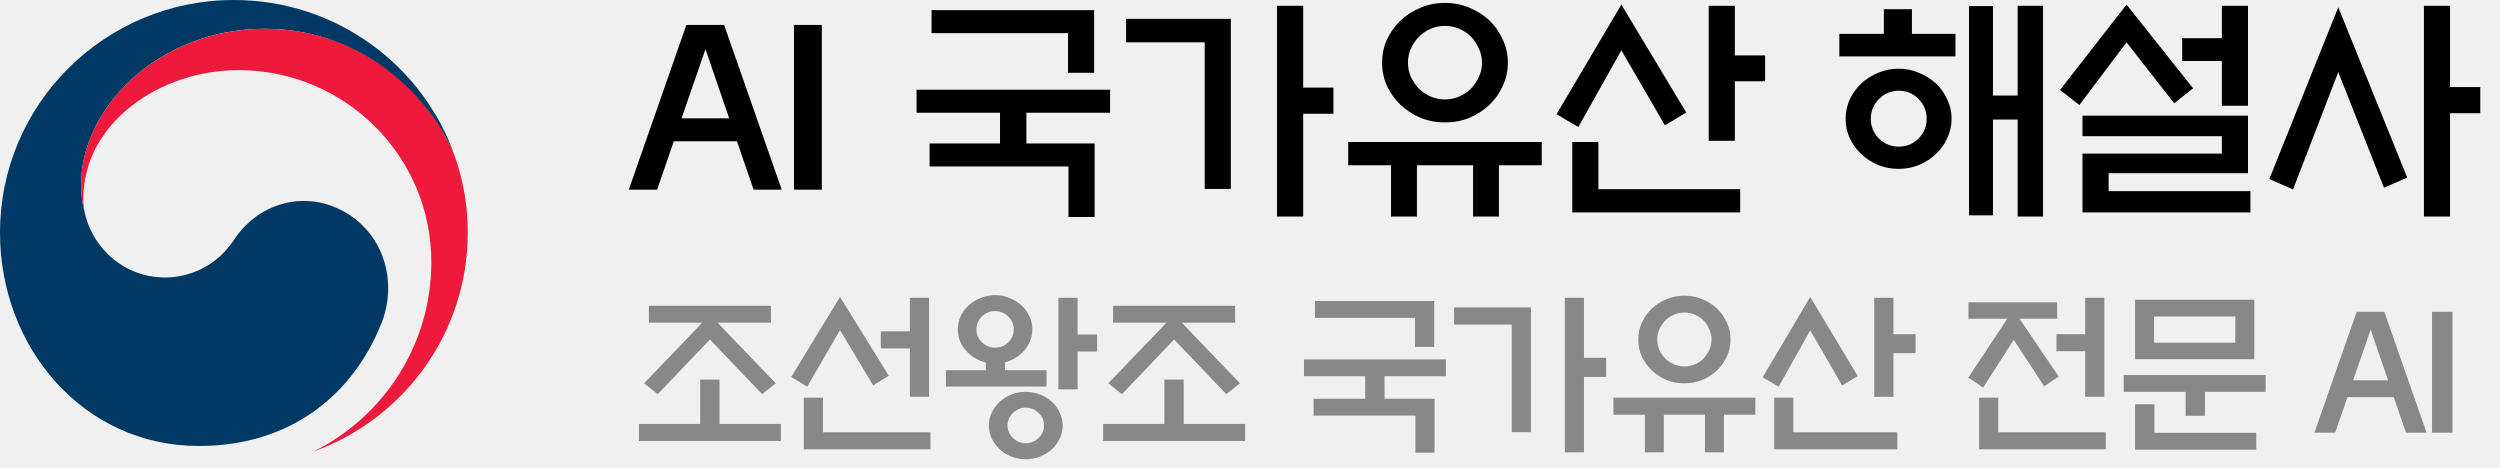
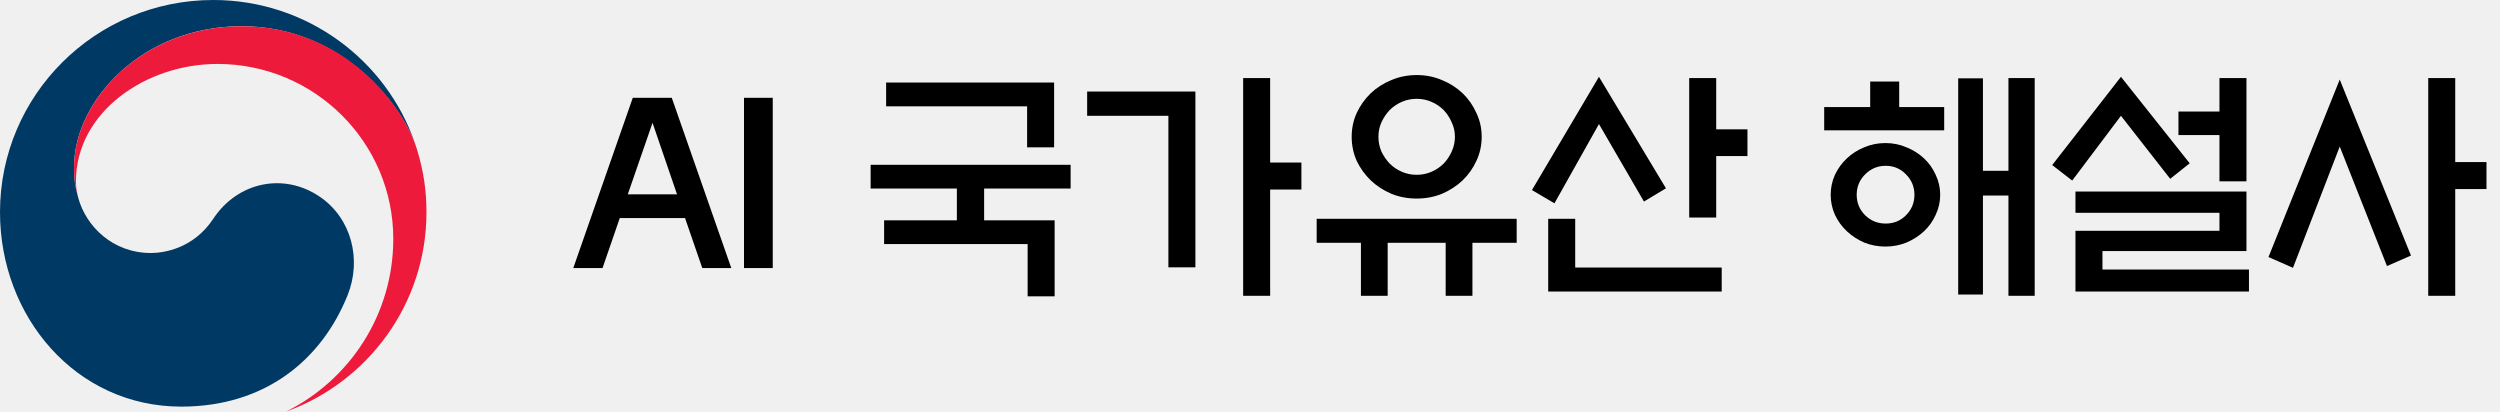
- <svg xmlns="http://www.w3.org/2000/svg" width="155" height="29" viewBox="0 0 155 29" fill="none">
+ <svg xmlns="http://www.w3.org/2000/svg" width="170" height="28" viewBox="0 0 170 28" fill="none">
  <g clip-path="url(#clip0_478_8036)">
    <g clip-path="url(#clip1_478_8036)">
      <path d="M21.724 13.364C19.279 11.71 16.149 12.385 14.507 14.87C13.137 16.947 11.065 17.204 10.262 17.204C7.648 17.204 5.856 15.376 5.328 13.479C5.322 13.46 5.32 13.445 5.314 13.426C5.308 13.406 5.303 13.383 5.297 13.361C5.087 12.571 5.036 12.193 5.036 11.355C5.036 6.826 9.706 1.783 16.43 1.783C23.153 1.783 27.259 7.001 28.271 9.899C28.254 9.848 28.237 9.797 28.22 9.743C26.266 4.077 20.862 0 14.501 0C6.494 0 0 6.459 0 14.428C0 21.549 5.164 27.65 12.326 27.65C18.037 27.65 21.877 24.462 23.638 20.071C24.605 17.67 23.921 14.845 21.727 13.364H21.724Z" fill="#003964" />
      <path d="M28.362 10.184C27.514 7.356 23.547 1.786 16.43 1.786C9.706 1.786 5.036 6.829 5.036 11.357C5.036 12.198 5.087 12.576 5.297 13.364C5.209 13.019 5.164 12.672 5.164 12.334C5.164 7.619 9.908 4.348 14.785 4.348C21.389 4.348 26.743 9.676 26.743 16.245C26.743 21.397 23.763 25.853 19.436 27.994C25.016 25.988 29 20.669 29 14.425C29 12.946 28.802 11.645 28.362 10.178V10.184Z" fill="#ED1A3B" />
    </g>
-     <path d="M42.255 7.335H45.21L43.74 3.045L42.255 7.335ZM44.895 1.545L48.465 11.76H46.725L45.69 8.76H41.775L40.74 11.76H38.985L42.555 1.545H44.895ZM49.228 11.76V1.545H50.953V11.76H49.228ZM67.836 0.63V4.515H66.216V2.055H57.756V0.63H67.836ZM62.001 8.895V6.99H56.826V5.565H68.826V6.99H63.636V8.895H67.866V13.455H66.246V10.32H57.636V8.895H62.001ZM76.312 11.715H74.692V2.625H69.817V1.17H76.312V11.715ZM80.797 5.43H82.672V7.05H80.797V13.425H79.177V0.36H80.797V5.43ZM93.489 3.885C93.489 4.395 93.384 4.875 93.174 5.325C92.974 5.765 92.699 6.155 92.349 6.495C91.989 6.835 91.574 7.105 91.104 7.305C90.634 7.495 90.129 7.59 89.589 7.59C89.049 7.59 88.544 7.495 88.074 7.305C87.604 7.105 87.189 6.835 86.829 6.495C86.479 6.155 86.199 5.765 85.989 5.325C85.789 4.875 85.689 4.395 85.689 3.885C85.689 3.375 85.789 2.9 85.989 2.46C86.199 2.01 86.479 1.615 86.829 1.275C87.189 0.935 87.604 0.67 88.074 0.48C88.544 0.28 89.049 0.18 89.589 0.18C90.129 0.18 90.634 0.28 91.104 0.48C91.574 0.67 91.989 0.935 92.349 1.275C92.699 1.615 92.974 2.01 93.174 2.46C93.384 2.9 93.489 3.375 93.489 3.885ZM91.884 3.885C91.884 3.575 91.819 3.285 91.689 3.015C91.569 2.735 91.409 2.49 91.209 2.28C90.999 2.07 90.754 1.905 90.474 1.785C90.194 1.665 89.899 1.605 89.589 1.605C89.279 1.605 88.984 1.665 88.704 1.785C88.424 1.905 88.179 2.07 87.969 2.28C87.769 2.49 87.604 2.735 87.474 3.015C87.354 3.285 87.294 3.575 87.294 3.885C87.294 4.195 87.354 4.49 87.474 4.77C87.604 5.04 87.769 5.28 87.969 5.49C88.179 5.7 88.424 5.865 88.704 5.985C88.984 6.105 89.279 6.165 89.589 6.165C89.899 6.165 90.194 6.105 90.474 5.985C90.754 5.865 90.999 5.7 91.209 5.49C91.409 5.28 91.569 5.04 91.689 4.77C91.819 4.49 91.884 4.195 91.884 3.885ZM83.589 8.805H95.589V10.245H92.934V13.425H91.329V10.245H87.849V13.425H86.244V10.245H83.589V8.805ZM100.526 0.285L104.546 6.975L103.226 7.77L100.526 3.12L97.856 7.875L96.506 7.08L100.526 0.285ZM107.561 8.73H105.941V0.36H107.561V3.435H109.436V5.04H107.561V8.73ZM99.101 8.805V11.73H107.891V13.17H97.481V8.805H99.101ZM121.239 2.1V3.495H114.039V2.1H116.799V0.57H118.539V2.1H121.239ZM120.999 7.365C120.999 7.785 120.909 8.185 120.729 8.565C120.559 8.945 120.324 9.275 120.024 9.555C119.724 9.835 119.374 10.06 118.974 10.23C118.584 10.39 118.164 10.47 117.714 10.47C117.264 10.47 116.839 10.39 116.439 10.23C116.049 10.06 115.704 9.835 115.404 9.555C115.104 9.275 114.864 8.945 114.684 8.565C114.514 8.185 114.429 7.785 114.429 7.365C114.429 6.945 114.514 6.545 114.684 6.165C114.864 5.785 115.104 5.455 115.404 5.175C115.704 4.895 116.049 4.675 116.439 4.515C116.839 4.345 117.264 4.26 117.714 4.26C118.164 4.26 118.584 4.345 118.974 4.515C119.374 4.675 119.724 4.895 120.024 5.175C120.324 5.455 120.559 5.785 120.729 6.165C120.909 6.545 120.999 6.945 120.999 7.365ZM119.454 7.365C119.454 6.885 119.284 6.475 118.944 6.135C118.614 5.795 118.209 5.625 117.729 5.625C117.249 5.625 116.839 5.795 116.499 6.135C116.159 6.475 115.989 6.885 115.989 7.365C115.989 7.845 116.159 8.255 116.499 8.595C116.839 8.925 117.249 9.09 117.729 9.09C118.209 9.09 118.614 8.925 118.944 8.595C119.284 8.255 119.454 7.845 119.454 7.365ZM125.094 0.36H126.669V13.425H125.094V7.41H123.564V13.35H122.079V0.375H123.564V5.925H125.094V0.36ZM131.846 0.285L135.971 5.475L134.801 6.405L131.846 2.625L128.921 6.51L127.721 5.58L131.846 0.285ZM137.756 0.36H139.376V6.555H137.756V3.78H135.296V2.37H137.756V0.36ZM129.116 7.17H139.376V10.74H130.736V11.85H139.526V13.17H129.116V9.525H137.756V8.445H129.116V7.17ZM144.973 0.45L149.248 11.01L147.808 11.64L144.973 4.47L142.168 11.745L140.698 11.1L144.973 0.45ZM151.903 13.425H150.283V0.36H151.903V5.4H153.778V7.02H151.903V13.425Z" fill="black" />
-     <path d="M40.232 20.004V18.959H47.8V20.004H44.489L48.097 23.766L47.25 24.437L44.016 21.049L40.782 24.437L39.935 23.766L43.543 20.004H40.232ZM43.411 26.285V23.535H44.61V26.285H48.416V27.341H39.616V26.285H43.411ZM52.08 18.409L55.105 23.293L54.137 23.898L52.08 20.466L50.045 23.975L49.055 23.37L52.08 18.409ZM56.414 24.602V21.599H54.61V20.543H56.414V18.464H57.602V24.602H56.414ZM49.836 27.858V24.657H51.024V26.802H57.69V27.858H49.836ZM62.85 20.422C62.85 20.107 62.737 19.839 62.509 19.619C62.282 19.399 62.011 19.289 61.695 19.289C61.38 19.289 61.109 19.399 60.881 19.619C60.654 19.839 60.54 20.107 60.54 20.422C60.54 20.737 60.654 21.005 60.881 21.225C61.109 21.445 61.38 21.555 61.695 21.555C62.011 21.555 62.282 21.445 62.509 21.225C62.737 21.005 62.85 20.737 62.85 20.422ZM64.005 20.422C64.005 20.715 63.943 20.99 63.818 21.247C63.701 21.504 63.536 21.727 63.323 21.918C63.008 22.197 62.671 22.38 62.311 22.468V22.952H64.885V23.964H58.648V22.952H61.123V22.479C60.713 22.376 60.361 22.189 60.067 21.918C59.855 21.727 59.686 21.504 59.561 21.247C59.444 20.99 59.385 20.715 59.385 20.422C59.385 20.129 59.444 19.854 59.561 19.597C59.686 19.34 59.855 19.117 60.067 18.926C60.273 18.735 60.515 18.585 60.793 18.475C61.079 18.358 61.38 18.299 61.695 18.299C62.011 18.299 62.308 18.358 62.586 18.475C62.872 18.585 63.118 18.735 63.323 18.926C63.536 19.117 63.701 19.34 63.818 19.597C63.943 19.854 64.005 20.129 64.005 20.422ZM66.81 24.14H65.622V18.464H66.81V20.741H68.02V21.797H66.81V24.14ZM64.731 26.373C64.731 26.072 64.618 25.816 64.39 25.603C64.163 25.383 63.899 25.273 63.598 25.273C63.298 25.273 63.034 25.383 62.806 25.603C62.579 25.816 62.465 26.072 62.465 26.373C62.465 26.681 62.579 26.941 62.806 27.154C63.034 27.374 63.298 27.484 63.598 27.484C63.899 27.484 64.163 27.374 64.39 27.154C64.618 26.941 64.731 26.681 64.731 26.373ZM65.886 26.384C65.886 26.67 65.824 26.938 65.699 27.187C65.582 27.444 65.421 27.667 65.215 27.858C65.003 28.049 64.757 28.199 64.478 28.309C64.207 28.419 63.914 28.474 63.598 28.474C63.283 28.474 62.986 28.419 62.707 28.309C62.436 28.199 62.194 28.049 61.981 27.858C61.776 27.667 61.611 27.444 61.486 27.187C61.369 26.938 61.31 26.67 61.31 26.384C61.31 26.098 61.369 25.83 61.486 25.581C61.611 25.324 61.776 25.101 61.981 24.91C62.194 24.719 62.436 24.569 62.707 24.459C62.986 24.349 63.283 24.294 63.598 24.294C63.914 24.294 64.207 24.349 64.478 24.459C64.757 24.569 65.003 24.719 65.215 24.91C65.421 25.101 65.582 25.324 65.699 25.581C65.824 25.83 65.886 26.098 65.886 26.384ZM69.012 20.004V18.959H76.58V20.004H73.269L76.877 23.766L76.03 24.437L72.796 21.049L69.562 24.437L68.715 23.766L72.323 20.004H69.012ZM72.191 26.285V23.535H73.39V26.285H77.196V27.341H68.396V26.285H72.191ZM88.921 18.662V21.511H87.733V19.707H81.529V18.662H88.921ZM84.642 24.723V23.326H80.847V22.281H89.647V23.326H85.841V24.723H88.943V28.067H87.755V25.768H81.441V24.723H84.642ZM94.917 26.791H93.729V20.125H90.154V19.058H94.917V26.791ZM98.206 22.182H99.581V23.37H98.206V28.045H97.018V18.464H98.206V22.182ZM107.293 21.049C107.293 21.423 107.216 21.775 107.062 22.105C106.915 22.428 106.714 22.714 106.457 22.963C106.193 23.212 105.889 23.41 105.544 23.557C105.199 23.696 104.829 23.766 104.433 23.766C104.037 23.766 103.667 23.696 103.322 23.557C102.977 23.41 102.673 23.212 102.409 22.963C102.152 22.714 101.947 22.428 101.793 22.105C101.646 21.775 101.573 21.423 101.573 21.049C101.573 20.675 101.646 20.327 101.793 20.004C101.947 19.674 102.152 19.384 102.409 19.135C102.673 18.886 102.977 18.691 103.322 18.552C103.667 18.405 104.037 18.332 104.433 18.332C104.829 18.332 105.199 18.405 105.544 18.552C105.889 18.691 106.193 18.886 106.457 19.135C106.714 19.384 106.915 19.674 107.062 20.004C107.216 20.327 107.293 20.675 107.293 21.049ZM106.116 21.049C106.116 20.822 106.068 20.609 105.973 20.411C105.885 20.206 105.768 20.026 105.621 19.872C105.467 19.718 105.287 19.597 105.082 19.509C104.877 19.421 104.66 19.377 104.433 19.377C104.206 19.377 103.989 19.421 103.784 19.509C103.579 19.597 103.399 19.718 103.245 19.872C103.098 20.026 102.977 20.206 102.882 20.411C102.794 20.609 102.75 20.822 102.75 21.049C102.75 21.276 102.794 21.493 102.882 21.698C102.977 21.896 103.098 22.072 103.245 22.226C103.399 22.38 103.579 22.501 103.784 22.589C103.989 22.677 104.206 22.721 104.433 22.721C104.66 22.721 104.877 22.677 105.082 22.589C105.287 22.501 105.467 22.38 105.621 22.226C105.768 22.072 105.885 21.896 105.973 21.698C106.068 21.493 106.116 21.276 106.116 21.049ZM100.033 24.657H108.833V25.713H106.886V28.045H105.709V25.713H103.157V28.045H101.98V25.713H100.033V24.657ZM112.233 18.409L115.181 23.315L114.213 23.898L112.233 20.488L110.275 23.975L109.285 23.392L112.233 18.409ZM117.392 24.602H116.204V18.464H117.392V20.719H118.767V21.896H117.392V24.602ZM111.188 24.657V26.802H117.634V27.858H110V24.657H111.188ZM122.044 19.762V18.739H127.544V19.762H125.212L127.643 23.348L126.741 23.953L124.849 21.071L122.957 24.03L122.033 23.414L124.453 19.762H122.044ZM129.282 24.602V21.775H127.5V20.719H129.282V18.464H130.47V24.602H129.282ZM122.704 27.858V24.657H123.892V26.802H130.558V27.858H122.704ZM138.59 19.619H133.552V21.247H138.59V19.619ZM132.375 22.27V18.585H139.767V22.27H132.375ZM140.471 23.249V24.294H136.709V25.779H135.51V24.294H131.671V23.249H140.471ZM133.574 25.064V26.835H139.888V27.88H132.375V25.064H133.574ZM145.893 23.579H148.06L146.982 20.433L145.893 23.579ZM147.829 19.333L150.447 26.824H149.171L148.412 24.624H145.541L144.782 26.824H143.495L146.113 19.333H147.829ZM150.786 26.824V19.333H152.051V26.824H150.786Z" fill="#888888" />
+     <path d="M42.689 13.213H46.038L44.372 8.351L42.689 13.213ZM45.681 6.651L49.727 18.228H47.755L46.582 14.828H42.145L40.972 18.228H38.983L43.029 6.651H45.681ZM50.592 18.228V6.651H52.547V18.228H50.592ZM71.68 5.614V10.017H69.844V7.229H60.257V5.614H71.68ZM65.067 14.981V12.822H59.203V11.207H72.802V12.822H66.921V14.981H71.715V20.149H69.879V16.596H60.12V14.981H65.067ZM81.287 18.177H79.451V7.875H73.926V6.226H81.287V18.177ZM86.37 11.054H88.495V12.89H86.37V20.115H84.534V5.308H86.37V11.054ZM100.754 9.303C100.754 9.881 100.635 10.425 100.397 10.935C100.171 11.434 99.859 11.876 99.462 12.261C99.054 12.646 98.584 12.952 98.051 13.179C97.519 13.394 96.946 13.502 96.334 13.502C95.722 13.502 95.15 13.394 94.617 13.179C94.085 12.952 93.614 12.646 93.206 12.261C92.81 11.876 92.492 11.434 92.254 10.935C92.028 10.425 91.914 9.881 91.914 9.303C91.914 8.725 92.028 8.187 92.254 7.688C92.492 7.178 92.81 6.73 93.206 6.345C93.614 5.96 94.085 5.659 94.617 5.444C95.15 5.217 95.722 5.104 96.334 5.104C96.946 5.104 97.519 5.217 98.051 5.444C98.584 5.659 99.054 5.96 99.462 6.345C99.859 6.73 100.171 7.178 100.397 7.688C100.635 8.187 100.754 8.725 100.754 9.303ZM98.935 9.303C98.935 8.952 98.862 8.623 98.714 8.317C98.578 8 98.397 7.722 98.17 7.484C97.932 7.246 97.655 7.059 97.337 6.923C97.02 6.787 96.686 6.719 96.334 6.719C95.983 6.719 95.649 6.787 95.331 6.923C95.014 7.059 94.736 7.246 94.498 7.484C94.272 7.722 94.085 8 93.937 8.317C93.801 8.623 93.733 8.952 93.733 9.303C93.733 9.654 93.801 9.989 93.937 10.306C94.085 10.612 94.272 10.884 94.498 11.122C94.736 11.36 95.014 11.547 95.331 11.683C95.649 11.819 95.983 11.887 96.334 11.887C96.686 11.887 97.02 11.819 97.337 11.683C97.655 11.547 97.932 11.36 98.17 11.122C98.397 10.884 98.578 10.612 98.714 10.306C98.862 9.989 98.935 9.654 98.935 9.303ZM89.534 14.879H103.134V16.511H100.125V20.115H98.306V16.511H94.362V20.115H92.543V16.511H89.534V14.879ZM108.729 5.223L113.285 12.805L111.789 13.706L108.729 8.436L105.703 13.825L104.173 12.924L108.729 5.223ZM116.702 14.794H114.866V5.308H116.702V8.793H118.827V10.612H116.702V14.794ZM107.114 14.879V18.194H117.076V19.826H105.278V14.879H107.114ZM132.205 7.28V8.861H124.045V7.28H127.173V5.546H129.145V7.28H132.205ZM131.933 13.247C131.933 13.723 131.831 14.176 131.627 14.607C131.434 15.038 131.168 15.412 130.828 15.729C130.488 16.046 130.091 16.301 129.638 16.494C129.196 16.675 128.72 16.766 128.21 16.766C127.7 16.766 127.218 16.675 126.765 16.494C126.323 16.301 125.932 16.046 125.592 15.729C125.252 15.412 124.98 15.038 124.776 14.607C124.583 14.176 124.487 13.723 124.487 13.247C124.487 12.771 124.583 12.318 124.776 11.887C124.98 11.456 125.252 11.082 125.592 10.765C125.932 10.448 126.323 10.198 126.765 10.017C127.218 9.824 127.7 9.728 128.21 9.728C128.72 9.728 129.196 9.824 129.638 10.017C130.091 10.198 130.488 10.448 130.828 10.765C131.168 11.082 131.434 11.456 131.627 11.887C131.831 12.318 131.933 12.771 131.933 13.247ZM130.182 13.247C130.182 12.703 129.989 12.238 129.604 11.853C129.23 11.468 128.771 11.275 128.227 11.275C127.683 11.275 127.218 11.468 126.833 11.853C126.447 12.238 126.255 12.703 126.255 13.247C126.255 13.791 126.447 14.256 126.833 14.641C127.218 15.015 127.683 15.202 128.227 15.202C128.771 15.202 129.23 15.015 129.604 14.641C129.989 14.256 130.182 13.791 130.182 13.247ZM136.574 5.308H138.359V20.115H136.574V13.298H134.84V20.03H133.157V5.325H134.84V11.615H136.574V5.308ZM144.225 5.223L148.9 11.105L147.574 12.159L144.225 7.875L140.91 12.278L139.55 11.224L144.225 5.223ZM150.923 5.308H152.759V12.329H150.923V9.184H148.135V7.586H150.923V5.308ZM141.131 13.026H152.759V17.072H142.967V18.33H152.929V19.826H141.131V15.695H150.923V14.471H141.131V13.026ZM159.102 5.41L163.947 17.378L162.315 18.092L159.102 9.966L155.923 18.211L154.257 17.48L159.102 5.41ZM166.956 20.115H165.12V5.308H166.956V11.02H169.081V12.856H166.956V20.115Z" fill="black" />
  </g>
  <defs>
    <clipPath id="clip0_478_8036">
-       <rect width="155" height="29" fill="white" />
+       <rect width="170" height="28" fill="white" />
    </clipPath>
    <clipPath id="clip1_478_8036">
      <rect width="29" height="28" fill="white" />
    </clipPath>
  </defs>
</svg>
